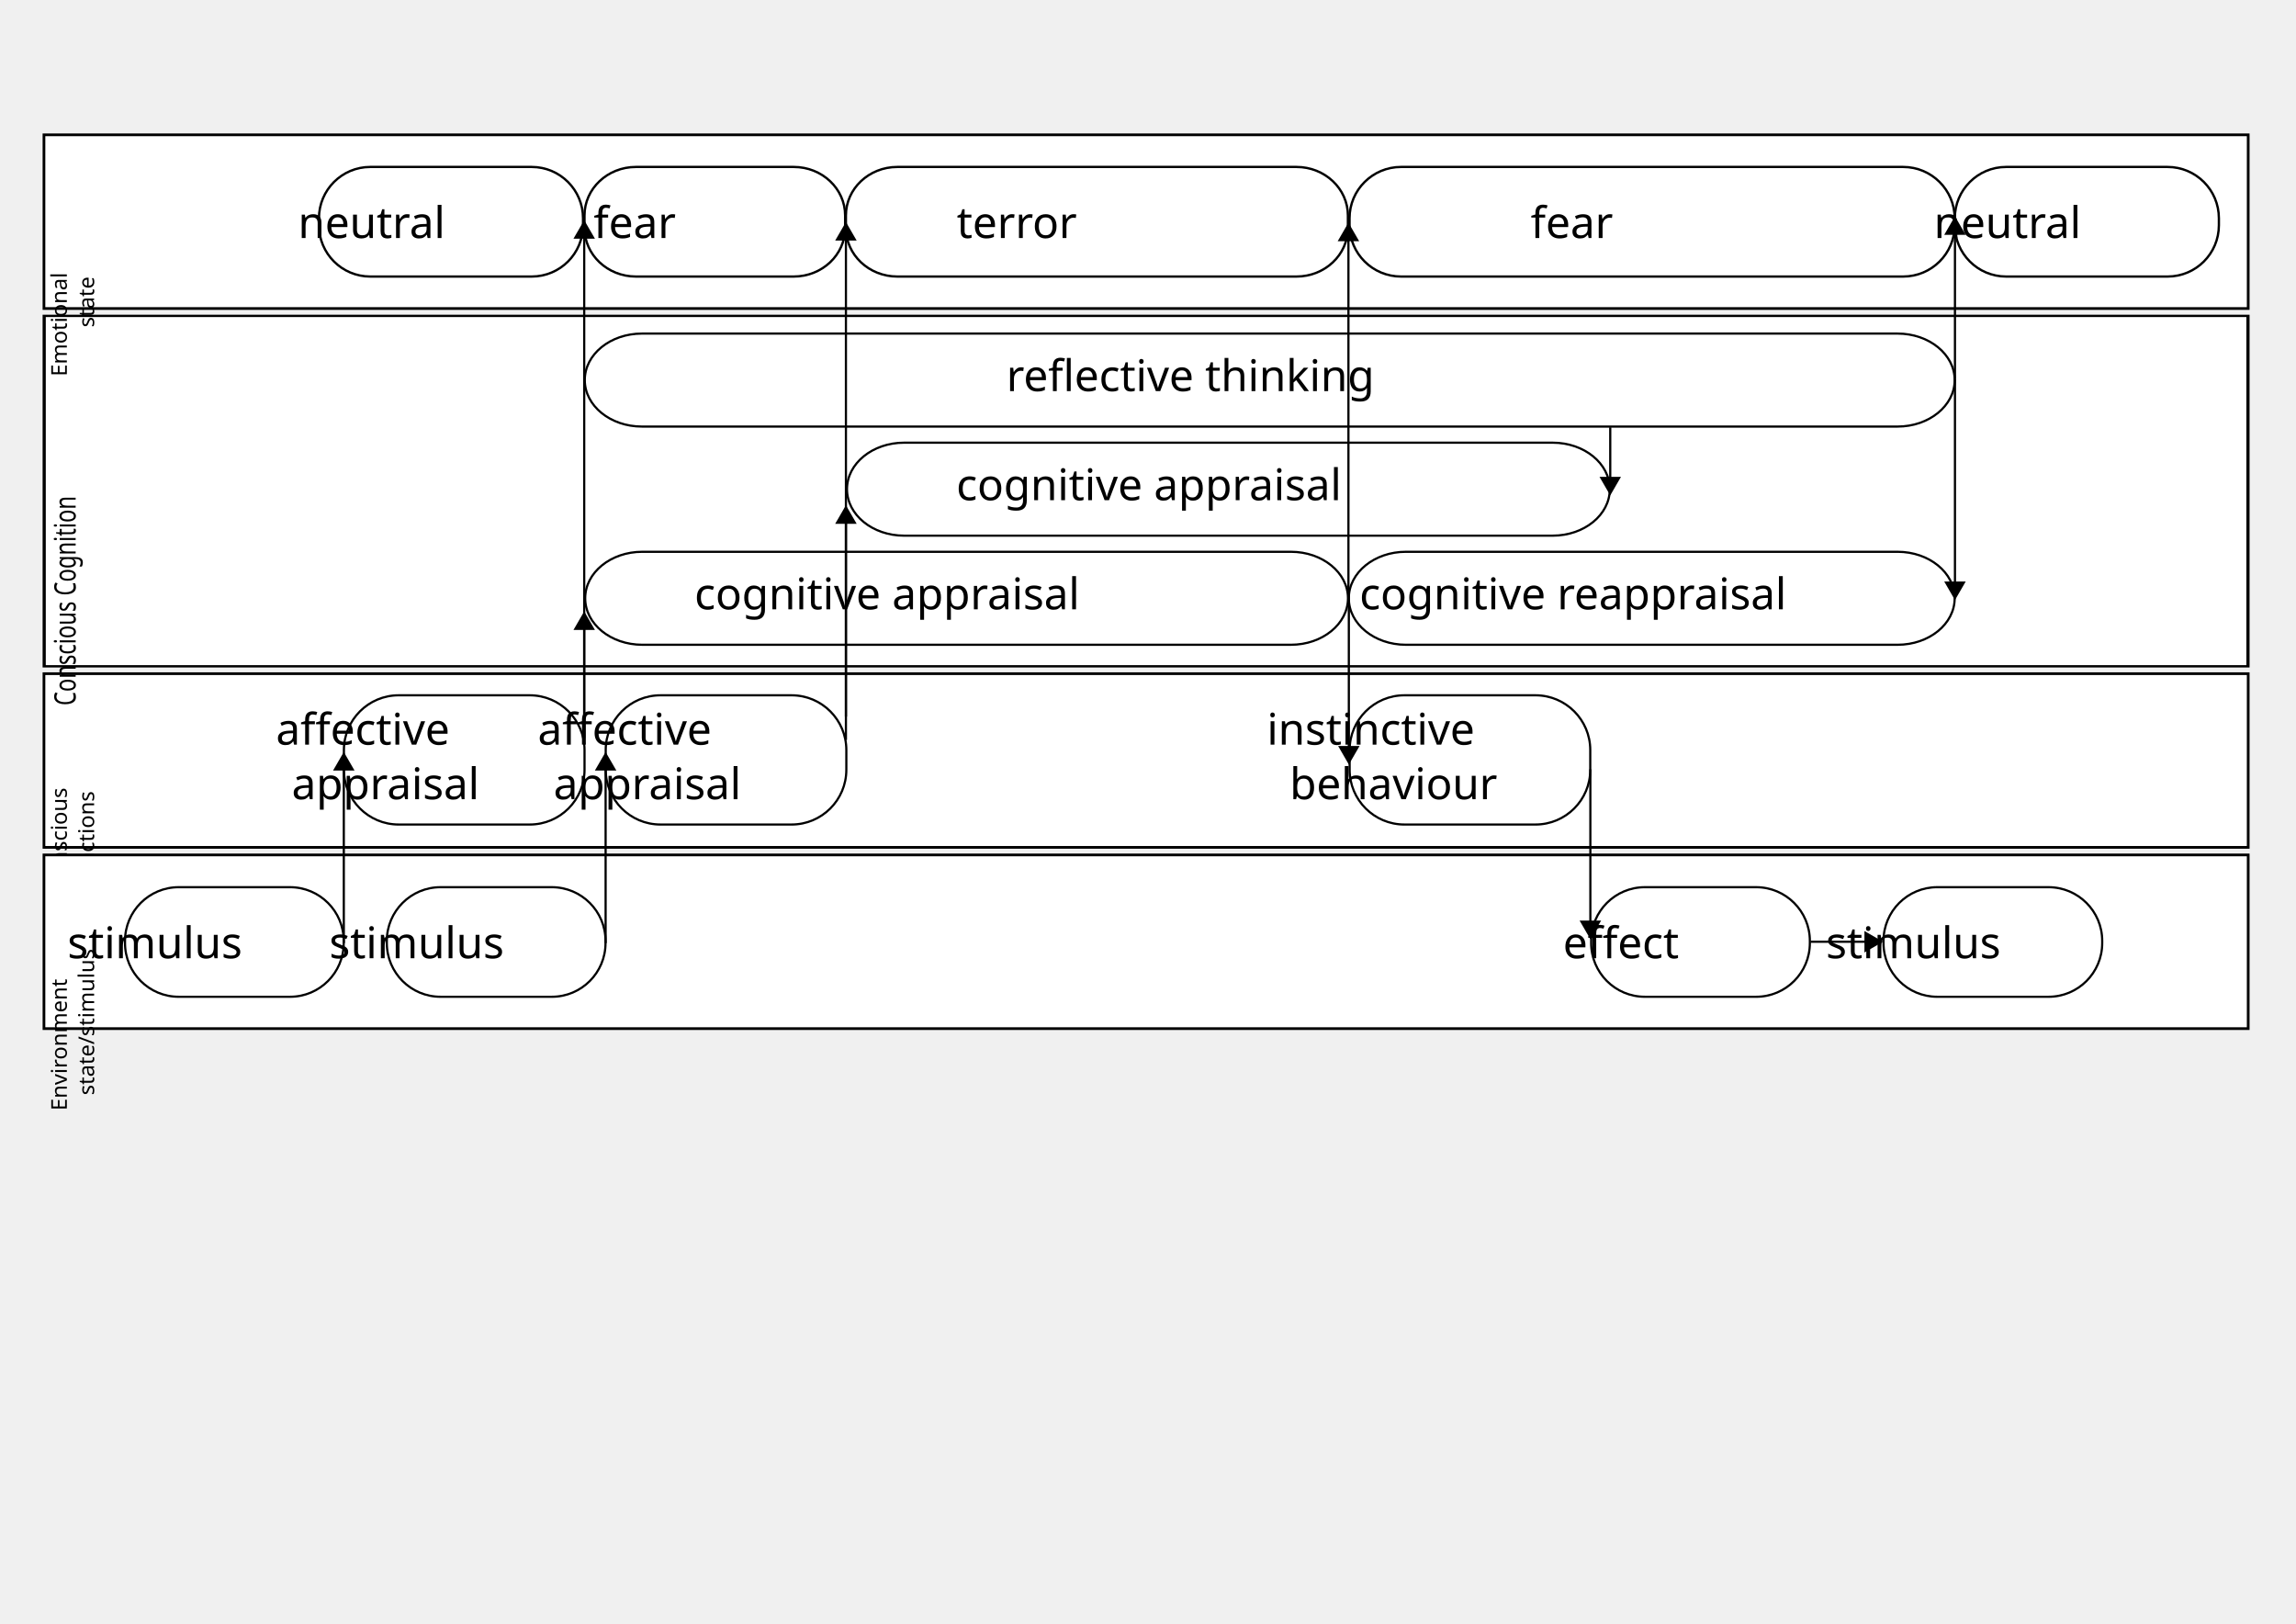
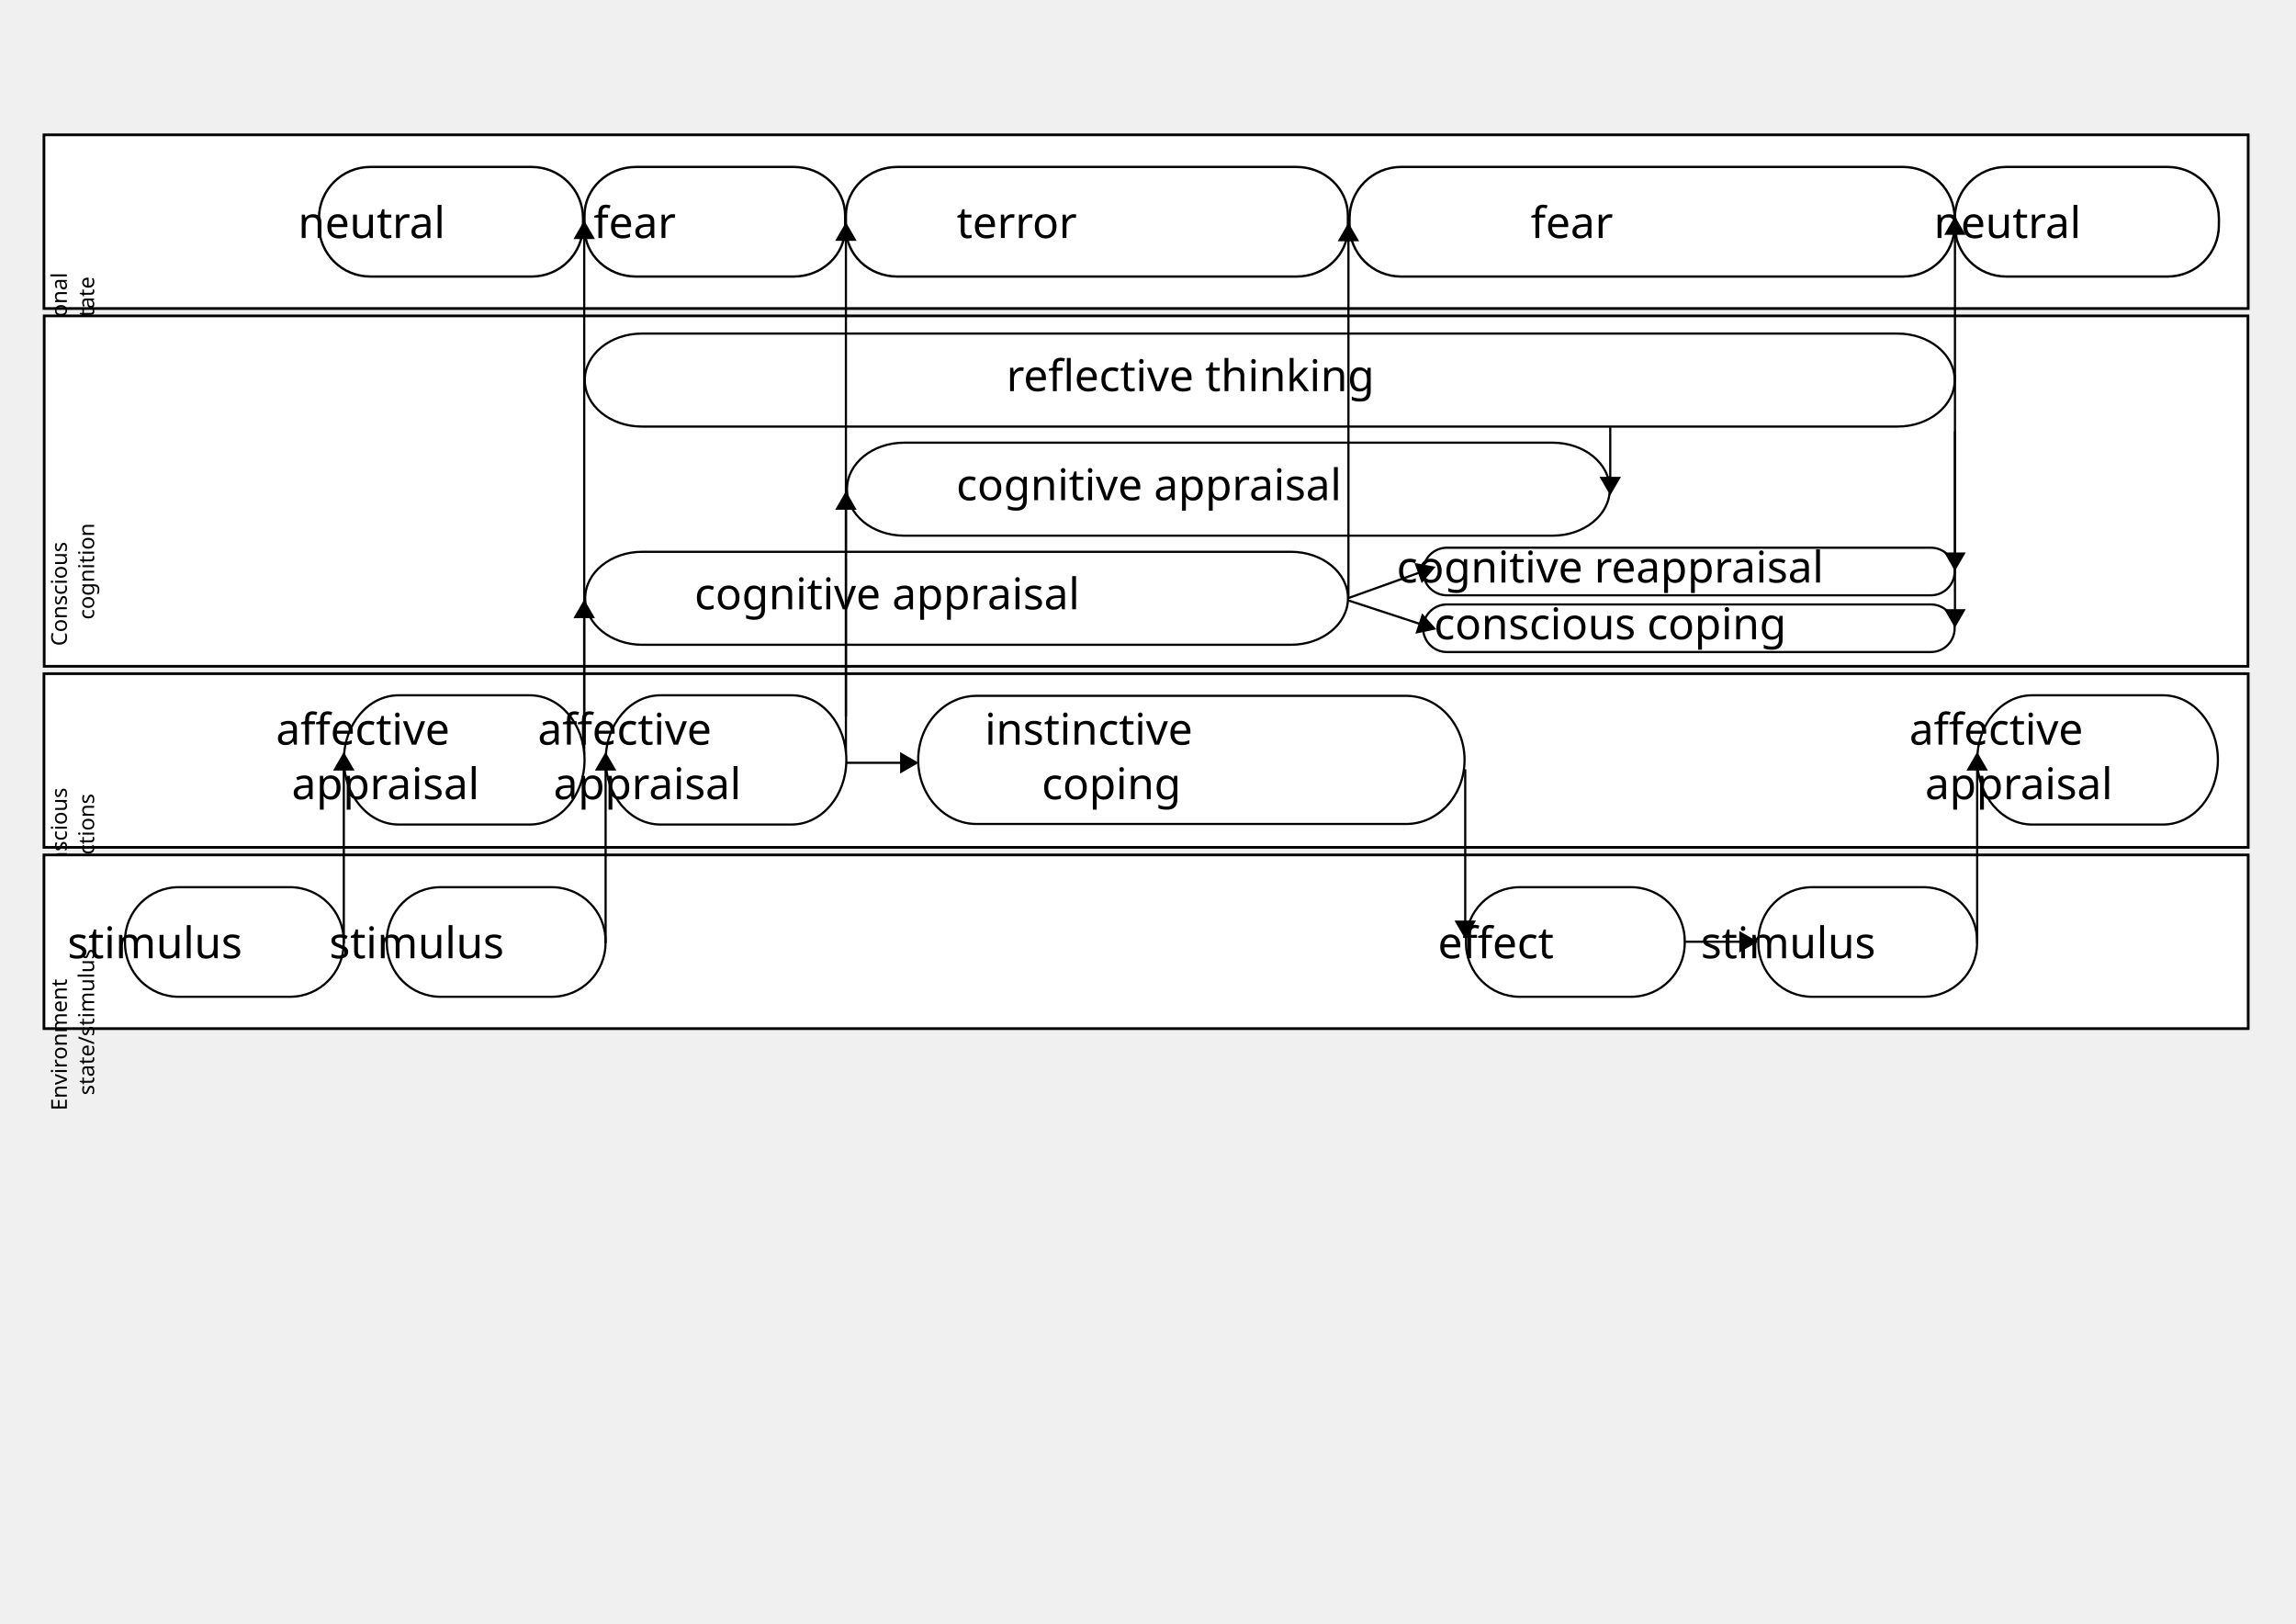
<svg xmlns="http://www.w3.org/2000/svg" xmlns:ns1="http://www.openswatchbook.org/uri/2009/osb" width="1052.362" height="744.094" id="svg2" version="1.1">
  <defs id="defs4">
    <marker orient="auto" refY="0.0" refX="0.0" id="DotL" style="overflow:visible">
      <path id="path5061" d="M -2.5,-1.0 C -2.5,1.76 -4.74,4.0 -7.5,4.0 C -10.26,4.0 -12.5,1.76 -12.5,-1.0 C -12.5,-3.76 -10.26,-6.0 -7.5,-6.0 C -4.74,-6.0 -2.5,-3.76 -2.5,-1.0 z " style="fill-rule:evenodd;stroke:#000000;stroke-width:1.0pt" transform="scale(0.8) translate(7.4, 1)" />
    </marker>
    <marker orient="auto" refY="0.0" refX="0.0" id="TriangleInL" style="overflow:visible">
      <path id="path5133" d="M 5.77,0.0 L -2.88,5.0 L -2.88,-5.0 L 5.77,0.0 z " style="fill-rule:evenodd;stroke:#000000;stroke-width:1.0pt" transform="scale(-0.8)" />
    </marker>
    <marker orient="auto" refY="0.0" refX="0.0" id="TriangleOutL" style="overflow:visible">
      <path id="path4968" d="M 5.77,0.0 L -2.88,5.0 L -2.88,-5.0 L 5.77,0.0 z " style="fill-rule:evenodd;stroke:#000000;stroke-width:1.0pt" transform="scale(0.8)" />
    </marker>
    <marker orient="auto" refY="0.0" refX="0.0" id="Arrow2Mstart" style="overflow:visible">
      <path id="path4725" style="fill-rule:evenodd;stroke-width:0.625;stroke-linejoin:round" d="M 8.719,4.034 L -2.207,0.016 L 8.719,-4.002 C 6.973,-1.63 6.983,1.616 8.719,4.034 z " transform="scale(0.6) translate(0,0)" />
    </marker>
    <linearGradient id="linearGradient3918" ns1:paint="solid">
      <stop style="stop-color:#000000;stop-opacity:1;" offset="0" id="stop3920" />
    </linearGradient>
    <marker orient="auto" refY="0" refX="0" id="Arrow2Mend" style="overflow:visible">
      <path id="path3924" style="fill-rule:evenodd;stroke-width:0.625;stroke-linejoin:round" d="M 8.719,4.034 -2.207,0.016 8.719,-4.002 c -1.745,2.372 -1.735,5.617 -6e-7,8.035 z" transform="scale(-0.6,-0.6)" />
    </marker>
    <marker orient="auto" refY="0" refX="0" id="Arrow1Lend" style="overflow:visible">
      <path id="path3900" d="M 0,0 5,-5 -12.5,0 5,5 0,0 z" style="fill-rule:evenodd;stroke:#000000;stroke-width:1pt" transform="matrix(-0.8,0,0,-0.8,-10,0)" />
    </marker>
    <marker orient="auto" refY="0" refX="0" id="Arrow2Mend-1" style="overflow:visible">
      <path id="path3924-7" style="fill-rule:evenodd;stroke-width:0.625;stroke-linejoin:round" d="M 8.719,4.034 -2.207,0.016 8.719,-4.002 c -1.745,2.372 -1.735,5.617 -6e-7,8.035 z" transform="scale(-0.6,-0.6)" />
    </marker>
    <marker orient="auto" refY="0" refX="0" id="Arrow2Mend-5" style="overflow:visible">
      <path id="path3924-2" style="fill-rule:evenodd;stroke-width:0.625;stroke-linejoin:round" d="M 8.719,4.034 -2.207,0.016 8.719,-4.002 c -1.745,2.372 -1.735,5.617 -6e-7,8.035 z" transform="scale(-0.6,-0.6)" />
    </marker>
  </defs>
  <g transform="translate(0,-308.2677)" style="display:inline" id="g3131">
    <g id="g4045" transform="translate(0,0.9368543)">
      <rect y="616.056" x="20.15" height="79.594" width="1010.303" id="rect3181" style="fill:#ffffff;fill-opacity:1;stroke:#000000;stroke-width:1.24;stroke-miterlimit:4;stroke-opacity:1;stroke-dasharray:none" />
      <text transform="matrix(0,-1,1,0,0,0)" id="text4002" y="30.637" x="-656.234" style="font-size:40px;font-style:normal;font-weight:normal;line-height:125%;letter-spacing:0px;word-spacing:0px;fill:#000000;fill-opacity:1;stroke:none;font-family:Sans" xml:space="preserve">
        <tspan style="font-size:10px;text-align:center;text-anchor:middle" y="30.637" x="-654.847" id="tspan4004">Non-conscious </tspan>
-         <tspan id="tspan4006" style="font-size:10px;text-align:center;text-anchor:middle" y="43.137" x="-656.234">Reactions</tspan>
-       </text>
-     </g>
-     <g id="g4056" transform="translate(0,-0.384141)">
-       <g id="g4051" transform="matrix(1.363679,0,0,1,-7.102694,0)">
-         <rect y="453.415" x="20.062" height="160.581" width="740.712" id="rect3135" style="fill:#ffffff;fill-opacity:1;stroke:#000000;stroke-width:1.063;stroke-miterlimit:4;stroke-opacity:1;stroke-dasharray:none" />
-         <text transform="matrix(0,-1,1,0,0,0)" id="text4008" y="30.637" x="-537.165" style="font-size:40px;font-style:normal;font-weight:normal;line-height:125%;letter-spacing:0px;word-spacing:0px;fill:#000000;fill-opacity:1;stroke:none;font-family:Sans" xml:space="preserve">
-           <tspan id="tspan4012" style="font-size:10px;text-align:center;text-anchor:middle" y="30.637" x="-537.165">Conscious Cognition</tspan>
-         </text>
-       </g>
+         <tspan id="tspan4006" style="font-size:10px;text-align:center;text-anchor:middle" y="43.137" x="-656.234">reactions</tspan>
+       </text>
    </g>
    <g id="g4092" transform="translate(0,84.00001)">
      <rect style="fill:#ffffff;fill-opacity:1;stroke:#000000;stroke-width:1.24;stroke-miterlimit:4;stroke-opacity:1;stroke-dasharray:none" id="rect4094" width="1010.303" height="79.594" x="20.15" y="616.056" />
      <text xml:space="preserve" style="font-size:40px;font-style:normal;font-weight:normal;line-height:125%;letter-spacing:0px;word-spacing:0px;fill:#000000;fill-opacity:1;stroke:none;font-family:Sans" x="-656.234" y="30.637" id="text4096" transform="matrix(0,-1,1,0,0,0)">
        <tspan x="-656.234" y="30.637" style="font-size:10px;text-align:center;text-anchor:middle" id="tspan4100">Environment</tspan>
        <tspan x="-656.234" y="43.137" style="font-size:10px;text-align:center;text-anchor:middle" id="tspan4118">state/stimulus</tspan>
      </text>
    </g>
-     <g id="g4102" transform="translate(0,-246)">
-       <rect style="fill:#ffffff;fill-opacity:1;stroke:#000000;stroke-width:1.239;stroke-miterlimit:4;stroke-opacity:1;stroke-dasharray:none" id="rect4104" width="1010.303" height="79.594" x="20.15" y="616.056" />
-       <text xml:space="preserve" style="font-size:40px;font-style:normal;font-weight:normal;line-height:125%;letter-spacing:0px;word-spacing:0px;fill:#000000;fill-opacity:1;stroke:none;font-family:Sans" x="-656.234" y="30.637" id="text4106" transform="matrix(0,-1,1,0,0,0)">
-         <tspan x="-654.847" y="30.637" style="font-size:10px;text-align:center;text-anchor:middle" id="tspan4110">Emotional </tspan>
-         <tspan x="-656.234" y="43.137" style="font-size:10px;text-align:center;text-anchor:middle" id="tspan4114">state</tspan>
+     <g id="g3139">
+       <rect style="fill:#ffffff;fill-opacity:1;stroke:#000000;stroke-width:1.239;stroke-miterlimit:4;stroke-opacity:1;stroke-dasharray:none" id="rect4104" width="1010.303" height="79.594" x="20.15" y="370.056" />
+       <text xml:space="preserve" style="font-size:40px;font-style:normal;font-weight:normal;line-height:125%;letter-spacing:0px;word-spacing:0px;fill:#000000;fill-opacity:1;stroke:none;font-family:Sans" x="-410.234" y="30.637" id="text4106" transform="matrix(0,-1,1,0,0,0)">
+         <tspan x="-408.847" y="30.637" style="font-size:10px;text-align:center;text-anchor:middle" id="tspan4110">Emotional </tspan>
+         <tspan x="-410.234" y="43.137" style="font-size:10px;text-align:center;text-anchor:middle" id="tspan4114">state</tspan>
+       </text>
+     </g>
+     <g id="g3145">
+       <rect style="fill:#ffffff;fill-opacity:1;stroke:#000000;stroke-width:1.241;stroke-miterlimit:4;stroke-opacity:1;stroke-dasharray:none" id="rect3135" width="1010.093" height="160.581" x="20.255" y="453.031" />
+       <text transform="matrix(0,-1,1,0,0,0)" id="text3126" y="30.637" x="-533.717" style="font-size:40px;font-style:normal;font-weight:normal;line-height:125%;letter-spacing:0px;word-spacing:0px;fill:#000000;fill-opacity:1;stroke:none;font-family:Sans" xml:space="preserve">
+         <tspan id="tspan3128" style="font-size:10px;text-align:center;text-anchor:middle" y="30.637" x="-532.33">Conscious </tspan>
+         <tspan id="tspan3130" style="font-size:10px;text-align:center;text-anchor:middle" y="43.137" x="-533.717">cognition</tspan>
      </text>
    </g>
  </g>
  <g id="layer3" style="display:inline">
    <text xml:space="preserve" style="font-size:40px;font-style:normal;font-weight:normal;line-height:125%;letter-spacing:0px;word-spacing:0px;fill:#000000;fill-opacity:1;stroke:none;font-family:Sans" x="228.457" y="98.112" id="text3964">
      <tspan id="tspan3966" x="228.457" y="98.112" />
    </text>
    <g id="g3972" transform="translate(-44.79658,-0.4547321)">
      <rect ry="23.519" y="76.965" x="190.987" height="50.221" width="121.039" id="rect3162" style="fill:none;stroke:#000000;stroke-width:1.063;stroke-miterlimit:4;stroke-opacity:1;stroke-dasharray:none" rx="23.519" />
      <text id="text3968" y="109.531" x="251.531" style="font-size:40px;font-style:normal;font-weight:normal;line-height:125%;letter-spacing:0px;word-spacing:0px;fill:#000000;fill-opacity:1;stroke:none;font-family:Sans" xml:space="preserve">
        <tspan style="font-size:20px;text-align:center;text-anchor:middle" y="109.531" x="251.531" id="tspan3970">neutral</tspan>
      </text>
    </g>
    <g id="g4685" transform="translate(0,4)">
      <rect rx="26.175" style="fill:none;stroke:#000000;stroke-width:1;stroke-miterlimit:4;stroke-opacity:1;stroke-dasharray:none" id="rect4023" width="349.62" height="42.612" x="268.22" y="248.867" ry="21.306" />
      <text id="text3977" y="275.231" x="443.01" style="font-size:40px;font-style:normal;font-weight:normal;line-height:125%;letter-spacing:0px;word-spacing:0px;fill:#000000;fill-opacity:1;stroke:none;font-family:Sans" xml:space="preserve">
        <tspan y="275.231" x="443.01" style="font-size:20px;text-align:center;text-anchor:middle" id="tspan4040">cognitive appraisal</tspan>
      </text>
    </g>
    <g id="g4690" transform="translate(0,-45.99999)">
      <rect ry="21.306" y="248.867" x="388.22" height="42.612" width="349.62" id="rect4655" style="fill:none;stroke:#000000;stroke-width:1;stroke-miterlimit:4;stroke-opacity:1;stroke-dasharray:none" rx="26.175" />
      <text xml:space="preserve" style="font-size:40px;font-style:normal;font-weight:normal;line-height:125%;letter-spacing:0px;word-spacing:0px;fill:#000000;fill-opacity:1;stroke:none;font-family:Sans" x="563.01" y="275.231" id="text4657">
        <tspan id="tspan4659" style="font-size:20px;text-align:center;text-anchor:middle" x="563.01" y="275.231">cognitive appraisal</tspan>
      </text>
    </g>
    <g id="g3999" transform="translate(41.58854,-4)">
-       <rect ry="25.111" y="322.63" x="116.038" height="59.224" width="110.29" id="rect4021" style="fill:none;stroke:#000000;stroke-width:1;stroke-miterlimit:4;stroke-opacity:1;stroke-dasharray:none" rx="25.111" />
+       <rect ry="29.612" y="322.63" x="116.038" height="59.224" width="110.29" id="rect4021" style="fill:none;stroke:#000000;stroke-width:1;stroke-miterlimit:4;stroke-opacity:1;stroke-dasharray:none" rx="25.111" />
      <text id="text3986" y="345.26" x="171.515" style="font-size:40px;font-style:normal;font-weight:normal;line-height:125%;letter-spacing:0px;word-spacing:0px;fill:#000000;fill-opacity:1;stroke:none;font-family:Sans" xml:space="preserve">
        <tspan style="font-size:20px;text-align:center;text-anchor:middle" y="345.26" x="171.515" id="tspan3988">affective</tspan>
        <tspan style="font-size:20px;text-align:center;text-anchor:middle" y="370.26" x="171.515" id="tspan4038">appraisal</tspan>
      </text>
    </g>
    <g id="g3994">
      <rect style="fill:none;stroke:#000000;stroke-width:1;stroke-miterlimit:4;stroke-opacity:1;stroke-dasharray:none" id="rect4041" width="100.237" height="50.221" x="57.3" y="406.572" ry="24.618" rx="24.618" />
      <text id="text3990" y="439.139" x="107.37" style="font-size:40px;font-style:normal;font-weight:normal;line-height:125%;letter-spacing:0px;word-spacing:0px;fill:#000000;fill-opacity:1;stroke:none;font-family:Sans" xml:space="preserve">
        <tspan style="font-size:20px;text-align:center;text-anchor:middle" y="439.139" x="107.37" id="tspan3992">stimulus</tspan>
      </text>
    </g>
    <g transform="matrix(1.0021,0,0,1,76.80342,-0.4547321)" id="g4432">
      <rect rx="23.519" style="fill:none;stroke:#000000;stroke-width:1.063;stroke-miterlimit:4;stroke-opacity:1;stroke-dasharray:none" id="rect4434" width="229.602" height="50.221" x="310.266" y="76.965" ry="22.252" />
      <text xml:space="preserve" style="font-size:40px;font-style:normal;font-weight:normal;line-height:125%;letter-spacing:0px;word-spacing:0px;fill:#000000;fill-opacity:1;stroke:none;font-family:Sans" x="424.847" y="109.531" id="text4436">
        <tspan id="tspan4438" x="424.847" y="109.531" style="font-size:20px;text-align:center;text-anchor:middle">terror</tspan>
      </text>
    </g>
    <g transform="matrix(1.004256,0,0,1,426.754,-0.4547321)" id="g6617">
      <rect rx="23.519" style="fill:none;stroke:#000000;stroke-width:1.063;stroke-miterlimit:4;stroke-opacity:1;stroke-dasharray:none" id="rect6619" width="276.184" height="50.221" x="190.987" y="76.965" ry="23.519" />
      <text xml:space="preserve" style="font-size:40px;font-style:normal;font-weight:normal;line-height:125%;letter-spacing:0px;word-spacing:0px;fill:#000000;fill-opacity:1;stroke:none;font-family:Sans" x="328.86" y="109.531" id="text6621">
        <tspan id="tspan6623" x="328.86" y="109.531" style="font-size:20px;text-align:center;text-anchor:middle">fear</tspan>
      </text>
    </g>
    <g transform="translate(161.5885,-4)" id="g4661">
-       <rect rx="25.111" style="fill:none;stroke:#000000;stroke-width:1;stroke-miterlimit:4;stroke-opacity:1;stroke-dasharray:none" id="rect4663" width="110.29" height="59.224" x="116.038" y="322.63" ry="25.111" />
+       <rect rx="25.111" style="fill:none;stroke:#000000;stroke-width:1;stroke-miterlimit:4;stroke-opacity:1;stroke-dasharray:none" id="rect4663" width="110.29" height="59.224" x="116.038" y="322.63" ry="29.612" />
      <text xml:space="preserve" style="font-size:40px;font-style:normal;font-weight:normal;line-height:125%;letter-spacing:0px;word-spacing:0px;fill:#000000;fill-opacity:1;stroke:none;font-family:Sans" x="171.515" y="345.26" id="text4665">
        <tspan id="tspan4667" x="171.515" y="345.26" style="font-size:20px;text-align:center;text-anchor:middle">affective</tspan>
        <tspan id="tspan4669" x="171.515" y="370.26" style="font-size:20px;text-align:center;text-anchor:middle">appraisal</tspan>
      </text>
    </g>
    <g id="g4671" transform="translate(120,0)">
      <rect rx="24.618" ry="24.618" y="406.572" x="57.3" height="50.221" width="100.237" id="rect4673" style="fill:none;stroke:#000000;stroke-width:1;stroke-miterlimit:4;stroke-opacity:1;stroke-dasharray:none" />
      <text xml:space="preserve" style="font-size:40px;font-style:normal;font-weight:normal;line-height:125%;letter-spacing:0px;word-spacing:0px;fill:#000000;fill-opacity:1;stroke:none;font-family:Sans" x="107.37" y="439.139" id="text4675">
        <tspan id="tspan4677" x="107.37" y="439.139" style="font-size:20px;text-align:center;text-anchor:middle">stimulus</tspan>
      </text>
    </g>
    <g transform="translate(0,-96)" id="g4701">
      <rect rx="26.175" style="fill:none;stroke:#000000;stroke-width:1;stroke-miterlimit:4;stroke-opacity:1;stroke-dasharray:none" id="rect4703" width="627.883" height="42.612" x="268.032" y="248.867" ry="21.306" />
      <text id="text4705" y="275.231" x="582.017" style="font-size:40px;font-style:normal;font-weight:normal;line-height:125%;letter-spacing:0px;word-spacing:0px;fill:#000000;fill-opacity:1;stroke:none;font-family:Sans" xml:space="preserve">
        <tspan y="275.231" x="582.017" style="font-size:20px;text-align:center;text-anchor:middle" id="tspan4707">reflective thinking</tspan>
      </text>
    </g>
    <g transform="translate(350,4)" id="g4709">
-       <rect ry="21.306" y="248.867" x="268.22" height="42.612" width="277.694" id="rect4711" style="fill:none;stroke:#000000;stroke-width:1;stroke-miterlimit:4;stroke-opacity:1;stroke-dasharray:none" rx="26.175" />
-       <text xml:space="preserve" style="font-size:40px;font-style:normal;font-weight:normal;line-height:125%;letter-spacing:0px;word-spacing:0px;fill:#000000;fill-opacity:1;stroke:none;font-family:Sans" x="407.384" y="275.231" id="text4713">
-         <tspan id="tspan4715" style="font-size:20px;text-align:center;text-anchor:middle" x="407.384" y="275.231">cognitive reappraisal</tspan>
+       <rect ry="10.907" y="246.996" x="302.283" height="21.814" width="243.631" id="rect4711" style="fill:none;stroke:#000000;stroke-width:1;stroke-miterlimit:4;stroke-opacity:1;stroke-dasharray:none" rx="10.907" />
+       <text xml:space="preserve" style="font-size:40px;font-style:normal;font-weight:normal;line-height:125%;letter-spacing:0px;word-spacing:0px;fill:#000000;fill-opacity:1;stroke:none;font-family:Sans" x="424.416" y="262.957" id="text4713">
+         <tspan id="tspan4715" style="font-size:20px;text-align:center;text-anchor:middle" x="424.416" y="262.957">cognitive reappraisal</tspan>
      </text>
    </g>
    <g id="g4732" transform="matrix(1.0021,0,0,1,-49.19658,-0.4547321)">
      <rect ry="22.252" y="76.965" x="316.43" height="50.221" width="119.222" id="rect4734" style="fill:none;stroke:#000000;stroke-width:1.063;stroke-miterlimit:4;stroke-opacity:1;stroke-dasharray:none" rx="23.519" />
      <text id="text4736" y="109.531" x="375.822" style="font-size:40px;font-style:normal;font-weight:normal;line-height:125%;letter-spacing:0px;word-spacing:0px;fill:#000000;fill-opacity:1;stroke:none;font-family:Sans" xml:space="preserve">
        <tspan style="font-size:20px;text-align:center;text-anchor:middle" y="109.531" x="375.822" id="tspan4738">fear</tspan>
      </text>
    </g>
    <g transform="translate(704.9909,-0.4547321)" id="g4740">
      <rect rx="23.519" style="fill:none;stroke:#000000;stroke-width:1.063;stroke-miterlimit:4;stroke-opacity:1;stroke-dasharray:none" id="rect4742" width="121.039" height="50.221" x="190.987" y="76.965" ry="23.519" />
      <text xml:space="preserve" style="font-size:40px;font-style:normal;font-weight:normal;line-height:125%;letter-spacing:0px;word-spacing:0px;fill:#000000;fill-opacity:1;stroke:none;font-family:Sans" x="251.531" y="109.531" id="text4744">
        <tspan id="tspan4746" x="251.531" y="109.531" style="font-size:20px;text-align:center;text-anchor:middle">neutral</tspan>
      </text>
    </g>
-     <g id="g4748" transform="translate(503.5885,-4)">
-       <rect ry="25.111" y="322.63" x="115.011" height="59.224" width="110.29" id="rect4750" style="fill:none;stroke:#000000;stroke-width:1;stroke-miterlimit:4;stroke-opacity:1;stroke-dasharray:none" rx="25.111" />
-       <text id="text4752" y="345.26" x="171.515" style="font-size:40px;font-style:normal;font-weight:normal;line-height:125%;letter-spacing:0px;word-spacing:0px;fill:#000000;fill-opacity:1;stroke:none;font-family:Sans" xml:space="preserve">
-         <tspan style="font-size:20px;text-align:center;text-anchor:middle" y="345.26" x="171.515" id="tspan4756">instinctive</tspan>
-         <tspan style="font-size:20px;text-align:center;text-anchor:middle" y="370.26" x="171.515" id="tspan4760">behaviour</tspan>
-       </text>
-     </g>
-     <g transform="translate(806,0)" id="g4774">
+     <g id="g4748" transform="translate(305.5885,-4)">
+       <rect ry="29.362" y="322.881" x="115.261" height="58.724" width="250.421" id="rect4750" style="fill:none;stroke:#000000;stroke-width:1;stroke-miterlimit:4;stroke-opacity:1;stroke-dasharray:none" rx="26.777" />
+       <text id="text4752" y="345.26" x="240.228" style="font-size:40px;font-style:normal;font-weight:normal;line-height:125%;letter-spacing:0px;word-spacing:0px;fill:#000000;fill-opacity:1;stroke:none;font-family:Sans" xml:space="preserve">
+         <tspan style="font-size:20px;text-align:center;text-anchor:middle" y="345.26" x="240.228" id="tspan4756">instinctive</tspan>
+         <tspan style="font-size:20px;text-align:center;text-anchor:middle" y="370.26" x="240.228" id="tspan4760">coping</tspan>
+       </text>
+     </g>
+     <g transform="translate(748.6459,0)" id="g4774">
      <rect style="fill:none;stroke:#000000;stroke-width:1;stroke-miterlimit:4;stroke-opacity:1;stroke-dasharray:none" id="rect4776" width="100.237" height="50.221" x="57.3" y="406.572" ry="24.618" rx="24.618" />
      <text id="text4778" y="439.139" x="107.37" style="font-size:40px;font-style:normal;font-weight:normal;line-height:125%;letter-spacing:0px;word-spacing:0px;fill:#000000;fill-opacity:1;stroke:none;font-family:Sans" xml:space="preserve">
        <tspan style="font-size:20px;text-align:center;text-anchor:middle" y="439.139" x="107.37" id="tspan4780">stimulus</tspan>
      </text>
    </g>
-     <g id="g4790" transform="translate(672,0)">
+     <g id="g4790" transform="translate(614.6459,0)">
      <rect rx="24.618" ry="24.618" y="406.572" x="57.3" height="50.221" width="100.237" id="rect4792" style="fill:none;stroke:#000000;stroke-width:1;stroke-miterlimit:4;stroke-opacity:1;stroke-dasharray:none" />
      <text xml:space="preserve" style="font-size:40px;font-style:normal;font-weight:normal;line-height:125%;letter-spacing:0px;word-spacing:0px;fill:#000000;fill-opacity:1;stroke:none;font-family:Sans" x="107.37" y="439.139" id="text4794">
        <tspan id="tspan4796" x="107.37" y="439.139" style="font-size:20px;text-align:center;text-anchor:middle">effect</tspan>
+       </text>
+     </g>
+     <g id="g3159" transform="translate(350,30)">
+       <rect rx="10.907" style="fill:none;stroke:#000000;stroke-width:1;stroke-miterlimit:4;stroke-opacity:1;stroke-dasharray:none" id="rect3161" width="243.631" height="21.814" x="302.283" y="246.996" ry="10.907" />
+       <text id="text3163" y="262.957" x="424.416" style="font-size:40px;font-style:normal;font-weight:normal;line-height:125%;letter-spacing:0px;word-spacing:0px;fill:#000000;fill-opacity:1;stroke:none;font-family:Sans" xml:space="preserve">
+         <tspan y="262.957" x="424.416" style="font-size:20px;text-align:center;text-anchor:middle" id="tspan3165">conscious coping</tspan>
+       </text>
+     </g>
+     <g id="g4203" transform="translate(790.2344,-4)">
+       <rect ry="29.612" y="322.63" x="116.038" height="59.224" width="110.29" id="rect4205" style="fill:none;stroke:#000000;stroke-width:1;stroke-miterlimit:4;stroke-opacity:1;stroke-dasharray:none" rx="25.111" />
+       <text id="text4207" y="345.26" x="171.515" style="font-size:40px;font-style:normal;font-weight:normal;line-height:125%;letter-spacing:0px;word-spacing:0px;fill:#000000;fill-opacity:1;stroke:none;font-family:Sans" xml:space="preserve">
+         <tspan style="font-size:20px;text-align:center;text-anchor:middle" y="345.26" x="171.515" id="tspan4209">affective</tspan>
+         <tspan style="font-size:20px;text-align:center;text-anchor:middle" y="370.26" x="171.515" id="tspan4211">appraisal</tspan>
      </text>
    </g>
  </g>
  <g id="layer1" style="display:inline">
    <path style="fill:none;stroke:#000000;stroke-width:1;stroke-linecap:butt;stroke-linejoin:miter;stroke-miterlimit:4;stroke-opacity:1;stroke-dasharray:none;marker-end:url(#TriangleOutL);display:inline" d="m 157.582,432.208 0,-81.929" id="path4126" />
    <g style="display:inline" id="g4428">
-       <path style="fill:none;stroke:#000000;stroke-width:1;stroke-linecap:butt;stroke-linejoin:miter;stroke-miterlimit:4;stroke-opacity:1;stroke-dasharray:none;marker-end:url(#TriangleOutL);display:inline" d="m 267.77,327.541 0,-41.684" id="path4317" />
-       <path id="path3164" d="m 267.77,338.261 0,-231.708" style="fill:none;stroke:#000000;stroke-width:1;stroke-linecap:butt;stroke-linejoin:miter;stroke-miterlimit:4;stroke-opacity:1;stroke-dasharray:none;marker-end:url(#TriangleOutL);display:inline" />
+       <path style="fill:none;stroke:#000000;stroke-width:1;stroke-linecap:butt;stroke-linejoin:miter;stroke-miterlimit:4;stroke-opacity:1;stroke-dasharray:none;marker-end:url(#TriangleOutL);display:inline" d="m 267.77,327.512 0,-47.087" id="path4317" />
+       <path id="path3164" d="m 267.77,345.721 0,-239.014" style="fill:none;stroke:#000000;stroke-width:1;stroke-linecap:butt;stroke-linejoin:miter;stroke-miterlimit:4;stroke-opacity:1;stroke-dasharray:none;marker-end:url(#TriangleOutL);display:inline" />
    </g>
    <path id="path4653" d="m 277.582,432.208 0,-81.929" style="fill:none;stroke:#000000;stroke-width:1;stroke-linecap:butt;stroke-linejoin:miter;stroke-miterlimit:4;stroke-opacity:1;stroke-dasharray:none;marker-end:url(#TriangleOutL);display:inline" />
-     <path style="fill:none;stroke:#000000;stroke-width:1;stroke-linecap:butt;stroke-linejoin:miter;stroke-miterlimit:4;stroke-opacity:1;stroke-dasharray:none;marker-end:url(#TriangleOutL);display:inline" d="m 618.049,272.716 0,-165.015" id="path4728" />
+     <path style="fill:none;stroke:#000000;stroke-width:1;stroke-linecap:butt;stroke-linejoin:miter;stroke-miterlimit:4;stroke-opacity:1;stroke-dasharray:none;marker-end:url(#TriangleOutL);display:inline" d="m 618.049,274.179 0,-166.436" id="path4728" />
    <g transform="translate(759.9562,0.8549024)" id="g4784" style="display:inline">
-       <path style="fill:none;stroke:#000000;stroke-width:1;stroke-linecap:butt;stroke-linejoin:miter;stroke-miterlimit:4;stroke-opacity:1;stroke-dasharray:none;marker-end:url(#TriangleOutL);display:inline" d="m -372.23,327.541 0,-91.185" id="path4786" />
-       <path id="path4788" d="m -372.23,338.261 0,-231.708" style="fill:none;stroke:#000000;stroke-width:1;stroke-linecap:butt;stroke-linejoin:miter;stroke-miterlimit:4;stroke-opacity:1;stroke-dasharray:none;marker-end:url(#TriangleOutL);display:inline" />
+       <path style="fill:none;stroke:#000000;stroke-width:1;stroke-linecap:butt;stroke-linejoin:miter;stroke-miterlimit:4;stroke-opacity:1;stroke-dasharray:none;marker-end:url(#TriangleOutL);display:inline" d="m -372.23,327.525 0,-97.615" id="path4786" />
+       <path id="path4788" d="m -372.23,343.856 0,-237.188" style="fill:none;stroke:#000000;stroke-width:1;stroke-linecap:butt;stroke-linejoin:miter;stroke-miterlimit:4;stroke-opacity:1;stroke-dasharray:none;marker-end:url(#TriangleOutL);display:inline" />
    </g>
    <path id="path4800" d="m 896.049,173.756 0,-68.962" style="fill:none;stroke:#000000;stroke-width:1;stroke-linecap:butt;stroke-linejoin:miter;stroke-miterlimit:4;stroke-opacity:1;stroke-dasharray:none;marker-end:url(#TriangleOutL);display:inline" />
-     <path style="fill:none;stroke:#000000;stroke-width:1;stroke-linecap:butt;stroke-linejoin:miter;stroke-miterlimit:4;stroke-opacity:1;stroke-dasharray:none;marker-start:url(#TriangleInL);marker-end:none;display:inline" d="m 896.049,269.326 0,-95.615" id="path4802" />
+     <path style="fill:none;stroke:#000000;stroke-width:1;stroke-linecap:butt;stroke-linejoin:miter;stroke-miterlimit:4;stroke-opacity:1;stroke-dasharray:none;marker-start:url(#TriangleInL);marker-end:none;display:inline" d="m 896.049,256.021 0,-84.338" id="path4802" />
    <path id="path5646" d="m 738.049,221.353 0,-25.541" style="fill:none;stroke:#000000;stroke-width:1;stroke-linecap:butt;stroke-linejoin:miter;stroke-miterlimit:4;stroke-opacity:1;stroke-dasharray:none;marker-start:url(#TriangleInL);marker-end:none;display:inline" />
-     <path id="path6042" d="m 618.234,344.686 0,-72.185" style="fill:none;stroke:#000000;stroke-width:1;stroke-linecap:butt;stroke-linejoin:miter;stroke-miterlimit:4;stroke-opacity:1;stroke-dasharray:none;marker-start:url(#TriangleInL);marker-end:none;display:inline" />
-     <path style="fill:none;stroke:#000000;stroke-width:1;stroke-linecap:butt;stroke-linejoin:miter;stroke-miterlimit:4;stroke-opacity:1;stroke-dasharray:none;marker-start:url(#TriangleInL);marker-end:none;display:inline" d="m 728.935,424.714 0,-72.185" id="path6044" />
-     <path id="path6046" d="m 857.395,431.572 -27.52,0" style="fill:none;stroke:#000000;stroke-width:1;stroke-linecap:butt;stroke-linejoin:miter;stroke-miterlimit:4;stroke-opacity:1;stroke-dasharray:none;marker-start:url(#TriangleInL);marker-end:none;display:inline" />
+     <path style="fill:none;stroke:#000000;stroke-width:1;stroke-linecap:butt;stroke-linejoin:miter;stroke-miterlimit:4;stroke-opacity:1;stroke-dasharray:none;marker-start:url(#TriangleInL);marker-end:none;display:inline" d="m 671.581,424.714 0,-72.185" id="path6044" />
+     <path id="path6046" d="m 800.041,431.572 -27.52,0" style="fill:none;stroke:#000000;stroke-width:1;stroke-linecap:butt;stroke-linejoin:miter;stroke-miterlimit:4;stroke-opacity:1;stroke-dasharray:none;marker-start:url(#TriangleInL);marker-end:none;display:inline" />
+     <path style="fill:none;stroke:#000000;stroke-width:1;stroke-linecap:butt;stroke-linejoin:miter;stroke-miterlimit:4;stroke-opacity:1;stroke-dasharray:none;marker-start:url(#TriangleInL);marker-end:none;display:inline" d="m 415.395,349.572 -27.52,0" id="path3151" />
+     <path id="path3983" d="m 896.049,282.021 0,-84.338" style="fill:none;stroke:#000000;stroke-width:1;stroke-linecap:butt;stroke-linejoin:miter;stroke-miterlimit:4;stroke-opacity:1;stroke-dasharray:none;marker-start:url(#TriangleInL);marker-end:none;display:inline" />
+     <path style="fill:none;stroke:#000000;stroke-width:1px;stroke-linecap:butt;stroke-linejoin:miter;stroke-opacity:1;marker-end:url(#TriangleOutL)" d="M 617.714,274.181 652.643,261.658" id="path3985" />
+     <path style="fill:none;stroke:#000000;stroke-width:1;stroke-linecap:butt;stroke-linejoin:miter;stroke-miterlimit:4;stroke-opacity:1;stroke-dasharray:none;marker-end:url(#TriangleOutL);display:inline" d="m 906.228,432.208 0,-81.929" id="path4213" />
+     <path id="path4217" d="m 617.995,275.16 34.964,11.455" style="fill:none;stroke:#000000;stroke-width:1;stroke-linecap:butt;stroke-linejoin:miter;stroke-opacity:1;marker-end:url(#TriangleOutL);stroke-miterlimit:4;stroke-dasharray:none" />
  </g>
</svg>
